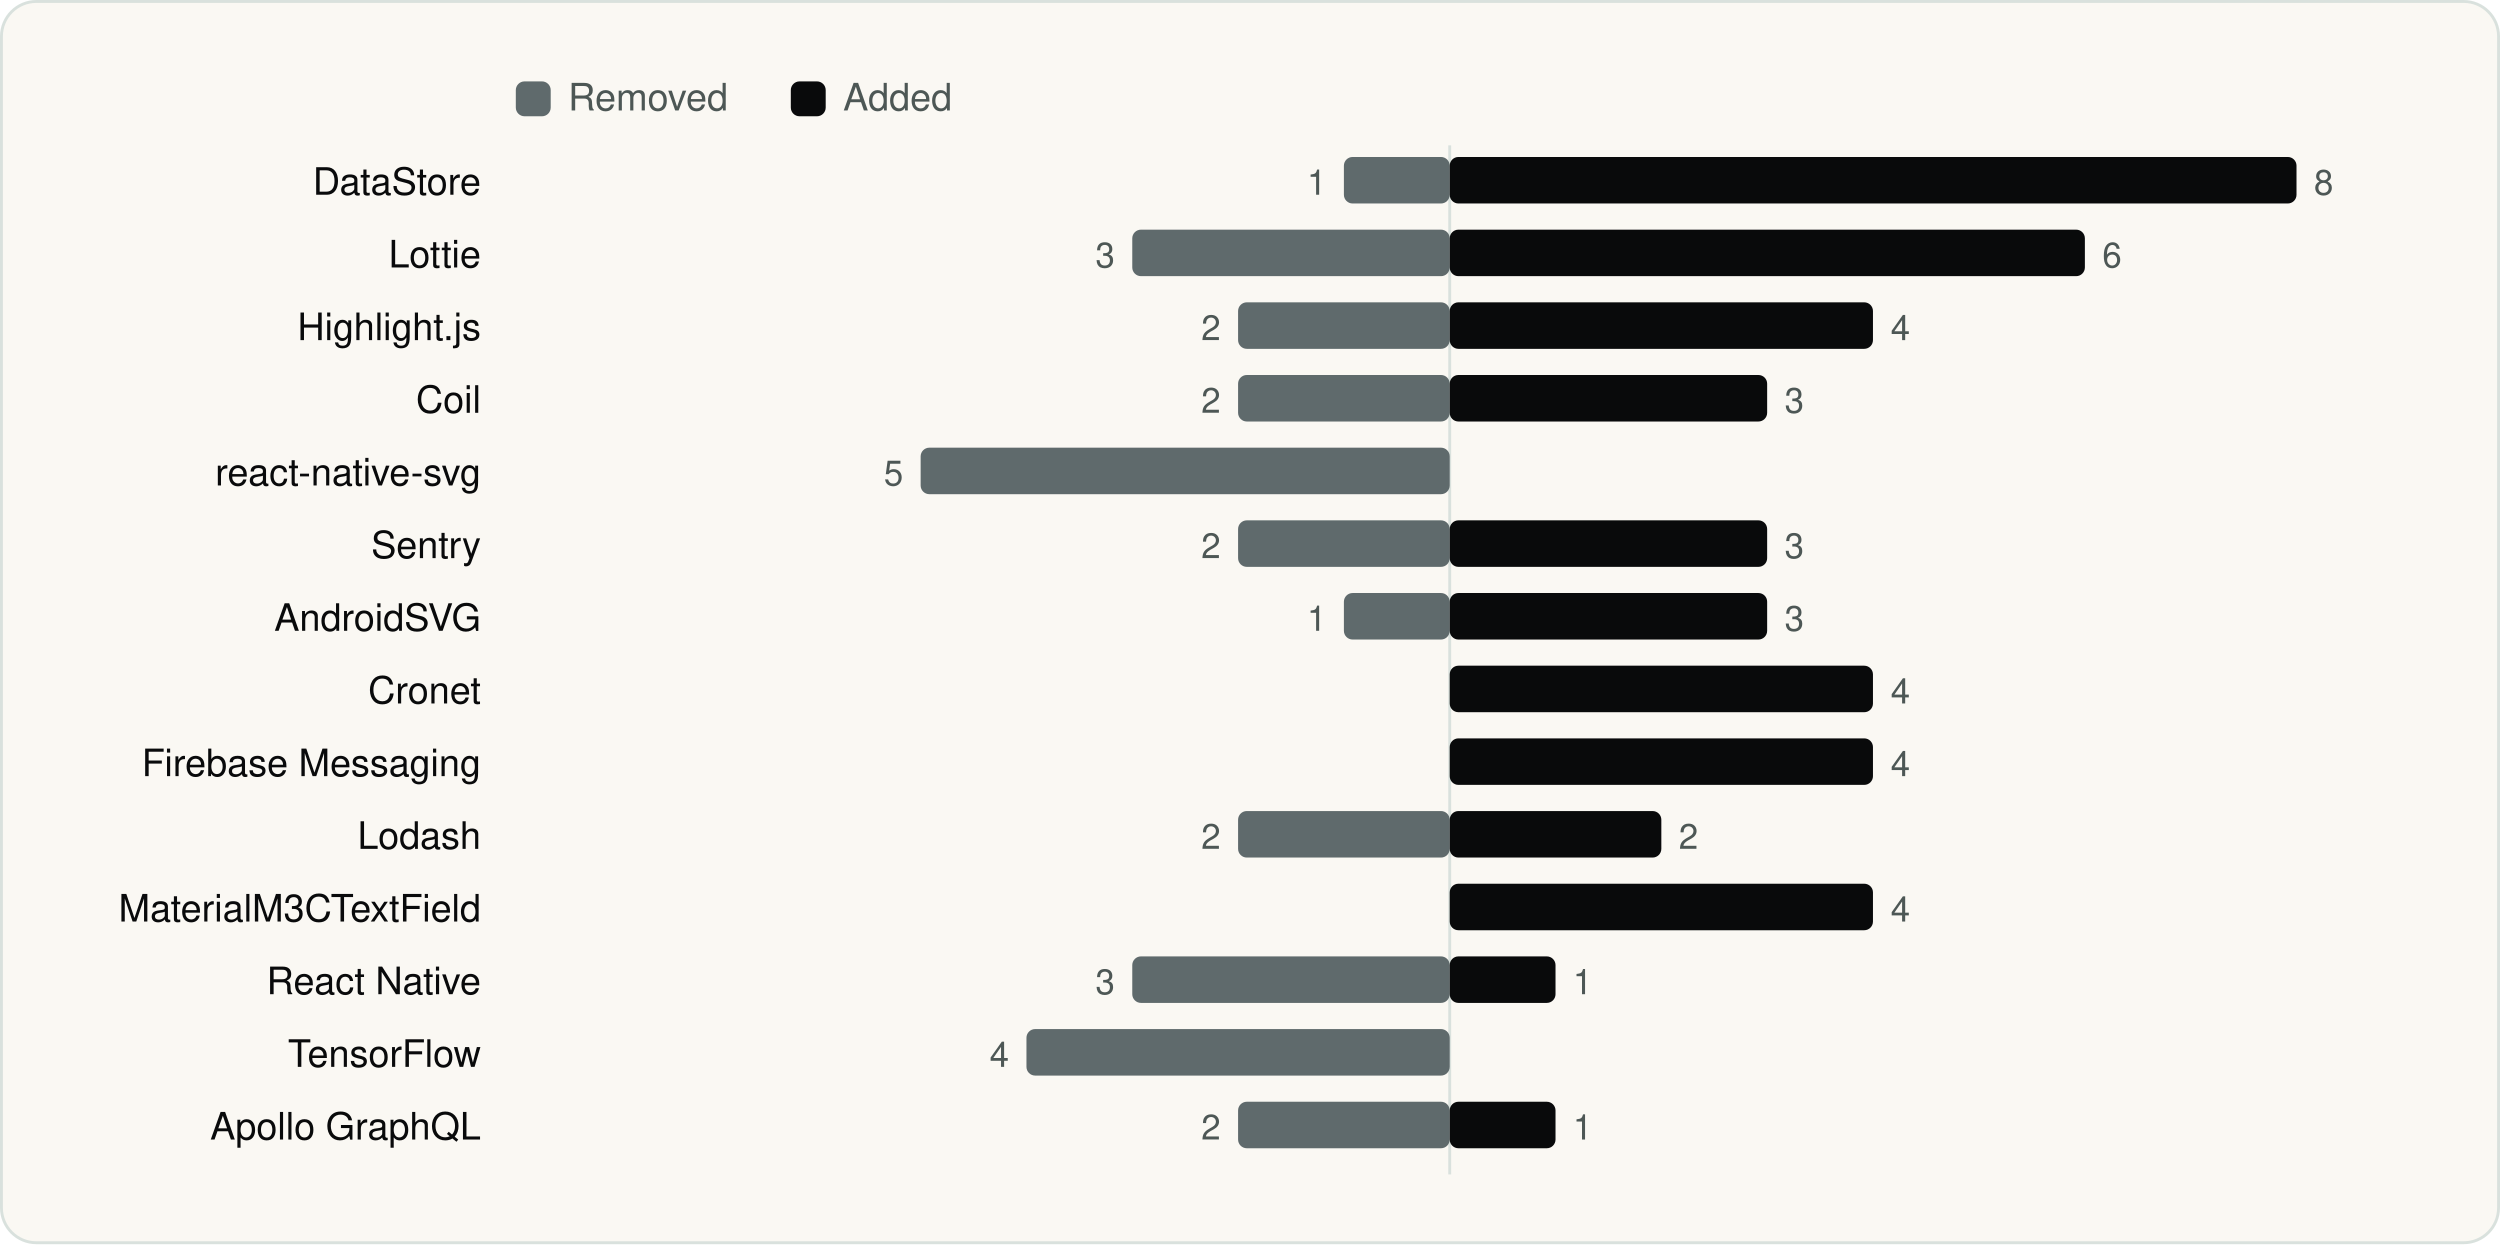
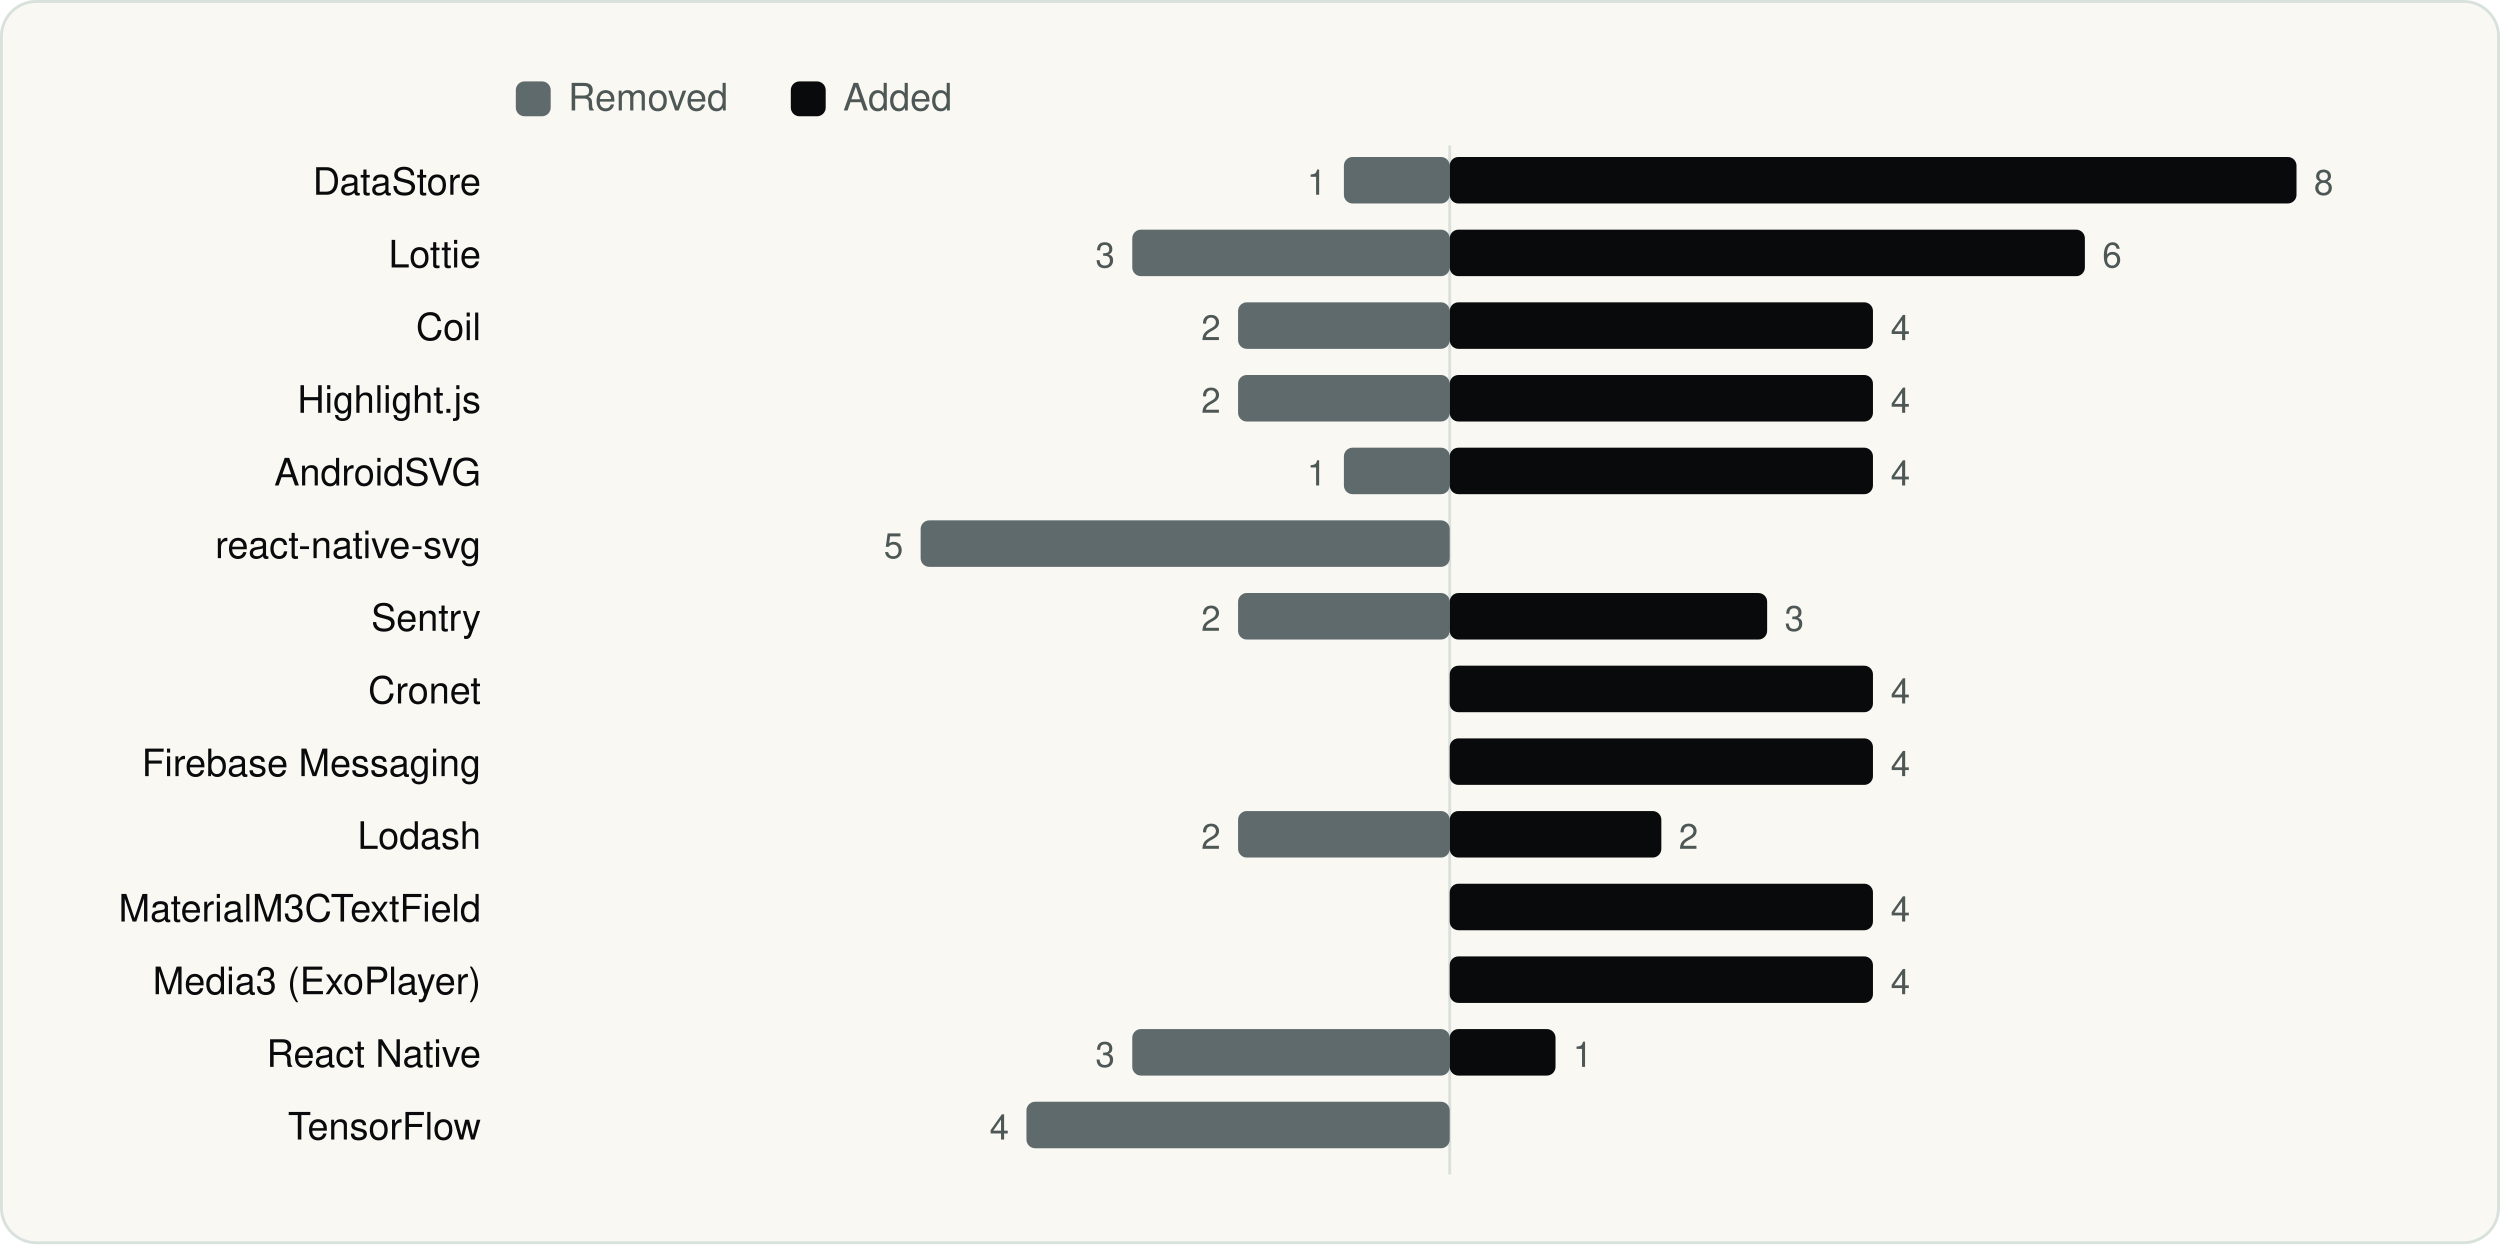
<svg xmlns="http://www.w3.org/2000/svg" viewBox="0 0 860 428" width="860" height="428" role="img" aria-label="SDKs added and removed between versions" font-family="Geist, -apple-system, BlinkMacSystemFont, 'Segoe UI', Helvetica, Arial, sans-serif">
  <rect x="0.5" y="0.5" width="859" height="427" rx="12" fill="#FAF8F3" stroke="#D9E1DD" />
  <g transform="translate(20 20)">
    <rect x="157.44" y="8" width="12" height="12" rx="3" fill="#5F6A6C" />
    <text x="175.44" y="18" font-size="13" fill="#4D5755">Removed</text>
    <rect x="252.04" y="8" width="12" height="12" rx="3" fill="#090A0B" />
    <text x="270.04" y="18" font-size="13" fill="#4D5755">Added</text>
    <line x1="478.7" y1="30" x2="478.7" y2="384" stroke="#D9E1DD" />
    <text x="145.44" y="47" font-size="13" text-anchor="end" fill="#090A0B">DataStore</text>
    <rect x="442.3" y="34" width="36.4" height="16" rx="3" fill="#5F6A6C" />
    <text x="436.3" y="47" font-size="12" text-anchor="end" fill="#4D5755">1</text>
    <rect x="478.7" y="34" width="291.3" height="16" rx="3" fill="#090A0B" />
    <text x="776.0" y="47" font-size="12" fill="#4D5755">8</text>
    <text x="145.44" y="72" font-size="13" text-anchor="end" fill="#090A0B">Lottie</text>
    <rect x="369.5" y="59" width="109.2" height="16" rx="3" fill="#5F6A6C" />
    <text x="363.5" y="72" font-size="12" text-anchor="end" fill="#4D5755">3</text>
    <rect x="478.7" y="59" width="218.5" height="16" rx="3" fill="#090A0B" />
    <text x="703.2" y="72" font-size="12" fill="#4D5755">6</text>
-     <text x="145.44" y="97" font-size="13" text-anchor="end" fill="#090A0B">Highlight.js</text>
+     <text x="145.44" y="97" font-size="13" text-anchor="end" fill="#090A0B">Coil</text>
    <rect x="405.9" y="84" width="72.8" height="16" rx="3" fill="#5F6A6C" />
    <text x="399.9" y="97" font-size="12" text-anchor="end" fill="#4D5755">2</text>
    <rect x="478.7" y="84" width="145.6" height="16" rx="3" fill="#090A0B" />
    <text x="630.4" y="97" font-size="12" fill="#4D5755">4</text>
-     <text x="145.44" y="122" font-size="13" text-anchor="end" fill="#090A0B">Coil</text>
+     <text x="145.44" y="122" font-size="13" text-anchor="end" fill="#090A0B">Highlight.js</text>
    <rect x="405.9" y="109" width="72.8" height="16" rx="3" fill="#5F6A6C" />
    <text x="399.9" y="122" font-size="12" text-anchor="end" fill="#4D5755">2</text>
-     <rect x="478.7" y="109" width="109.2" height="16" rx="3" fill="#090A0B" />
-     <text x="593.9" y="122" font-size="12" fill="#4D5755">3</text>
-     <text x="145.44" y="147" font-size="13" text-anchor="end" fill="#090A0B">react-native-svg</text>
-     <rect x="296.7" y="134" width="182.0" height="16" rx="3" fill="#5F6A6C" />
-     <text x="290.7" y="147" font-size="12" text-anchor="end" fill="#4D5755">5</text>
-     <text x="145.44" y="172" font-size="13" text-anchor="end" fill="#090A0B">Sentry</text>
-     <rect x="405.9" y="159" width="72.8" height="16" rx="3" fill="#5F6A6C" />
-     <text x="399.9" y="172" font-size="12" text-anchor="end" fill="#4D5755">2</text>
-     <rect x="478.7" y="159" width="109.2" height="16" rx="3" fill="#090A0B" />
-     <text x="593.9" y="172" font-size="12" fill="#4D5755">3</text>
-     <text x="145.44" y="197" font-size="13" text-anchor="end" fill="#090A0B">AndroidSVG</text>
-     <rect x="442.3" y="184" width="36.4" height="16" rx="3" fill="#5F6A6C" />
-     <text x="436.3" y="197" font-size="12" text-anchor="end" fill="#4D5755">1</text>
+     <rect x="478.7" y="109" width="145.6" height="16" rx="3" fill="#090A0B" />
+     <text x="630.4" y="122" font-size="12" fill="#4D5755">4</text>
+     <text x="145.44" y="147" font-size="13" text-anchor="end" fill="#090A0B">AndroidSVG</text>
+     <rect x="442.3" y="134" width="36.4" height="16" rx="3" fill="#5F6A6C" />
+     <text x="436.3" y="147" font-size="12" text-anchor="end" fill="#4D5755">1</text>
+     <rect x="478.7" y="134" width="145.6" height="16" rx="3" fill="#090A0B" />
+     <text x="630.4" y="147" font-size="12" fill="#4D5755">4</text>
+     <text x="145.44" y="172" font-size="13" text-anchor="end" fill="#090A0B">react-native-svg</text>
+     <rect x="296.7" y="159" width="182.0" height="16" rx="3" fill="#5F6A6C" />
+     <text x="290.7" y="172" font-size="12" text-anchor="end" fill="#4D5755">5</text>
+     <text x="145.44" y="197" font-size="13" text-anchor="end" fill="#090A0B">Sentry</text>
+     <rect x="405.9" y="184" width="72.8" height="16" rx="3" fill="#5F6A6C" />
+     <text x="399.9" y="197" font-size="12" text-anchor="end" fill="#4D5755">2</text>
    <rect x="478.7" y="184" width="109.2" height="16" rx="3" fill="#090A0B" />
    <text x="593.9" y="197" font-size="12" fill="#4D5755">3</text>
    <text x="145.44" y="222" font-size="13" text-anchor="end" fill="#090A0B">Cronet</text>
    <rect x="478.7" y="209" width="145.6" height="16" rx="3" fill="#090A0B" />
    <text x="630.4" y="222" font-size="12" fill="#4D5755">4</text>
    <text x="145.44" y="247" font-size="13" text-anchor="end" fill="#090A0B">Firebase Messaging</text>
    <rect x="478.7" y="234" width="145.6" height="16" rx="3" fill="#090A0B" />
    <text x="630.4" y="247" font-size="12" fill="#4D5755">4</text>
    <text x="145.44" y="272" font-size="13" text-anchor="end" fill="#090A0B">Lodash</text>
    <rect x="405.9" y="259" width="72.8" height="16" rx="3" fill="#5F6A6C" />
    <text x="399.9" y="272" font-size="12" text-anchor="end" fill="#4D5755">2</text>
    <rect x="478.7" y="259" width="72.8" height="16" rx="3" fill="#090A0B" />
    <text x="557.5" y="272" font-size="12" fill="#4D5755">2</text>
    <text x="145.44" y="297" font-size="13" text-anchor="end" fill="#090A0B">MaterialM3CTextField</text>
    <rect x="478.7" y="284" width="145.6" height="16" rx="3" fill="#090A0B" />
    <text x="630.4" y="297" font-size="12" fill="#4D5755">4</text>
-     <text x="145.44" y="322" font-size="13" text-anchor="end" fill="#090A0B">React Native</text>
-     <rect x="369.5" y="309" width="109.2" height="16" rx="3" fill="#5F6A6C" />
-     <text x="363.5" y="322" font-size="12" text-anchor="end" fill="#4D5755">3</text>
-     <rect x="478.7" y="309" width="36.4" height="16" rx="3" fill="#090A0B" />
-     <text x="521.1" y="322" font-size="12" fill="#4D5755">1</text>
-     <text x="145.44" y="347" font-size="13" text-anchor="end" fill="#090A0B">TensorFlow</text>
-     <rect x="333.1" y="334" width="145.6" height="16" rx="3" fill="#5F6A6C" />
-     <text x="327.1" y="347" font-size="12" text-anchor="end" fill="#4D5755">4</text>
-     <text x="145.44" y="372" font-size="13" text-anchor="end" fill="#090A0B">Apollo GraphQL</text>
-     <rect x="405.9" y="359" width="72.8" height="16" rx="3" fill="#5F6A6C" />
-     <text x="399.9" y="372" font-size="12" text-anchor="end" fill="#4D5755">2</text>
-     <rect x="478.7" y="359" width="36.4" height="16" rx="3" fill="#090A0B" />
-     <text x="521.1" y="372" font-size="12" fill="#4D5755">1</text>
+     <text x="145.44" y="322" font-size="13" text-anchor="end" fill="#090A0B">Media3 (ExoPlayer)</text>
+     <rect x="478.7" y="309" width="145.6" height="16" rx="3" fill="#090A0B" />
+     <text x="630.4" y="322" font-size="12" fill="#4D5755">4</text>
+     <text x="145.44" y="347" font-size="13" text-anchor="end" fill="#090A0B">React Native</text>
+     <rect x="369.5" y="334" width="109.2" height="16" rx="3" fill="#5F6A6C" />
+     <text x="363.5" y="347" font-size="12" text-anchor="end" fill="#4D5755">3</text>
+     <rect x="478.7" y="334" width="36.4" height="16" rx="3" fill="#090A0B" />
+     <text x="521.1" y="347" font-size="12" fill="#4D5755">1</text>
+     <text x="145.44" y="372" font-size="13" text-anchor="end" fill="#090A0B">TensorFlow</text>
+     <rect x="333.1" y="359" width="145.6" height="16" rx="3" fill="#5F6A6C" />
+     <text x="327.1" y="372" font-size="12" text-anchor="end" fill="#4D5755">4</text>
  </g>
</svg>
